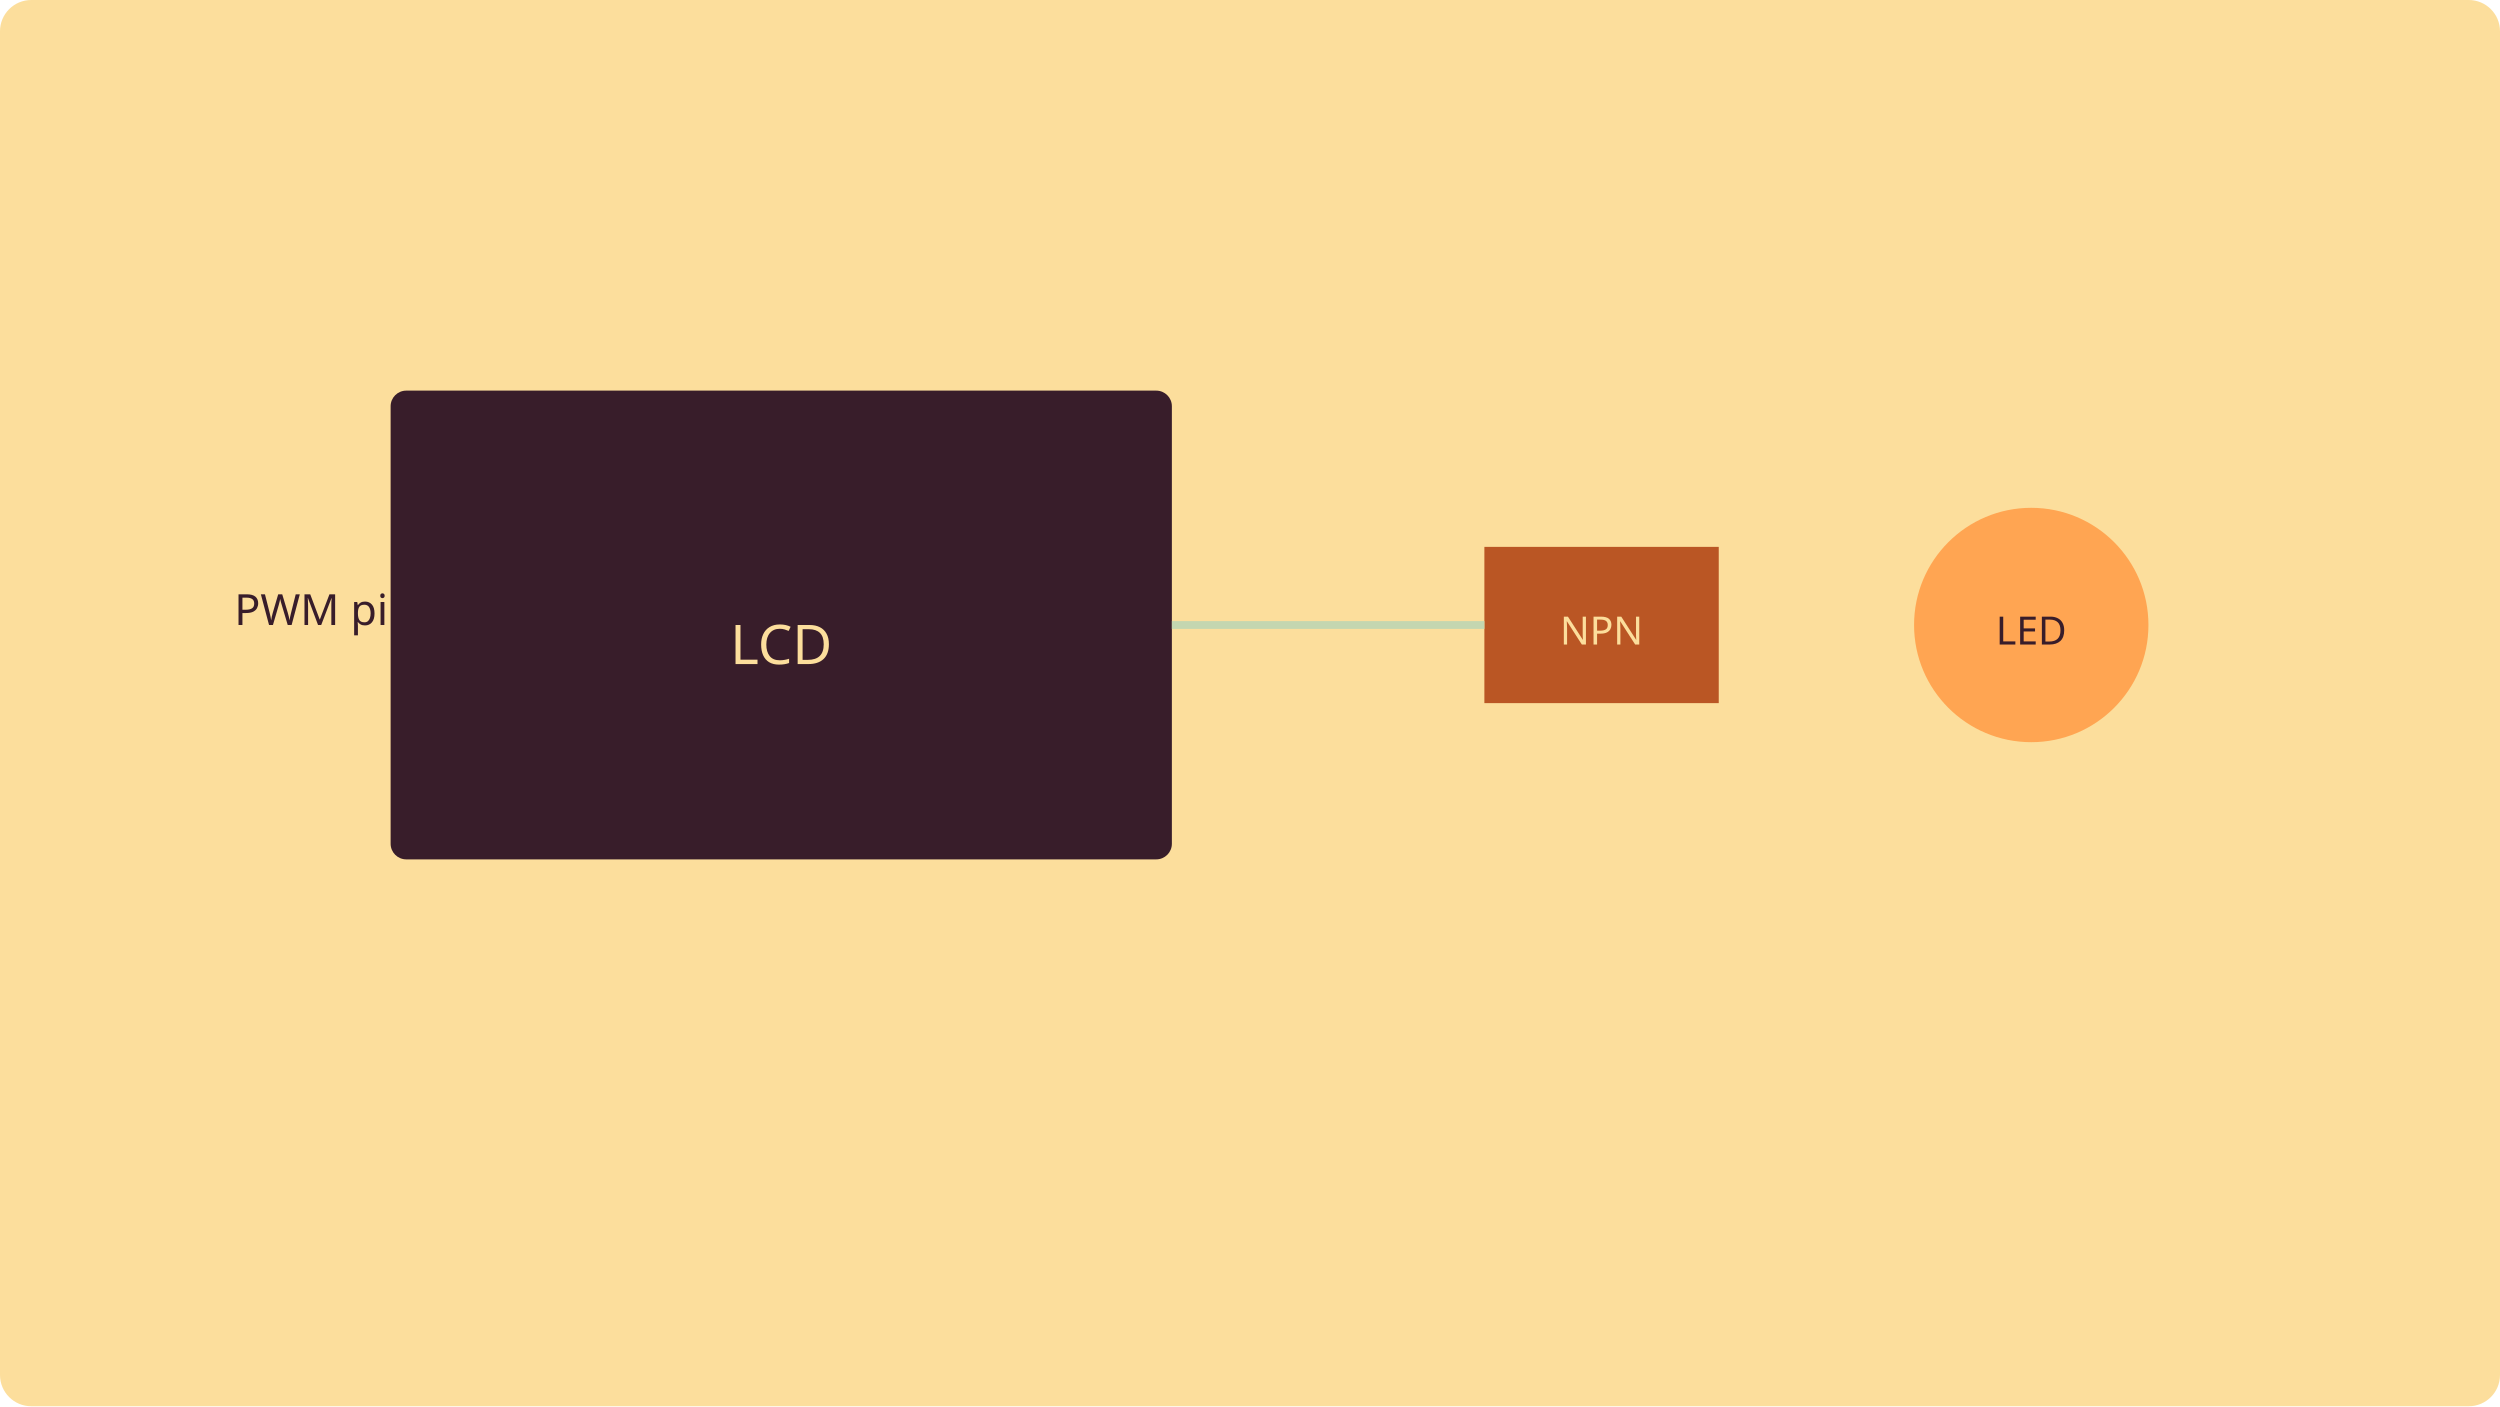
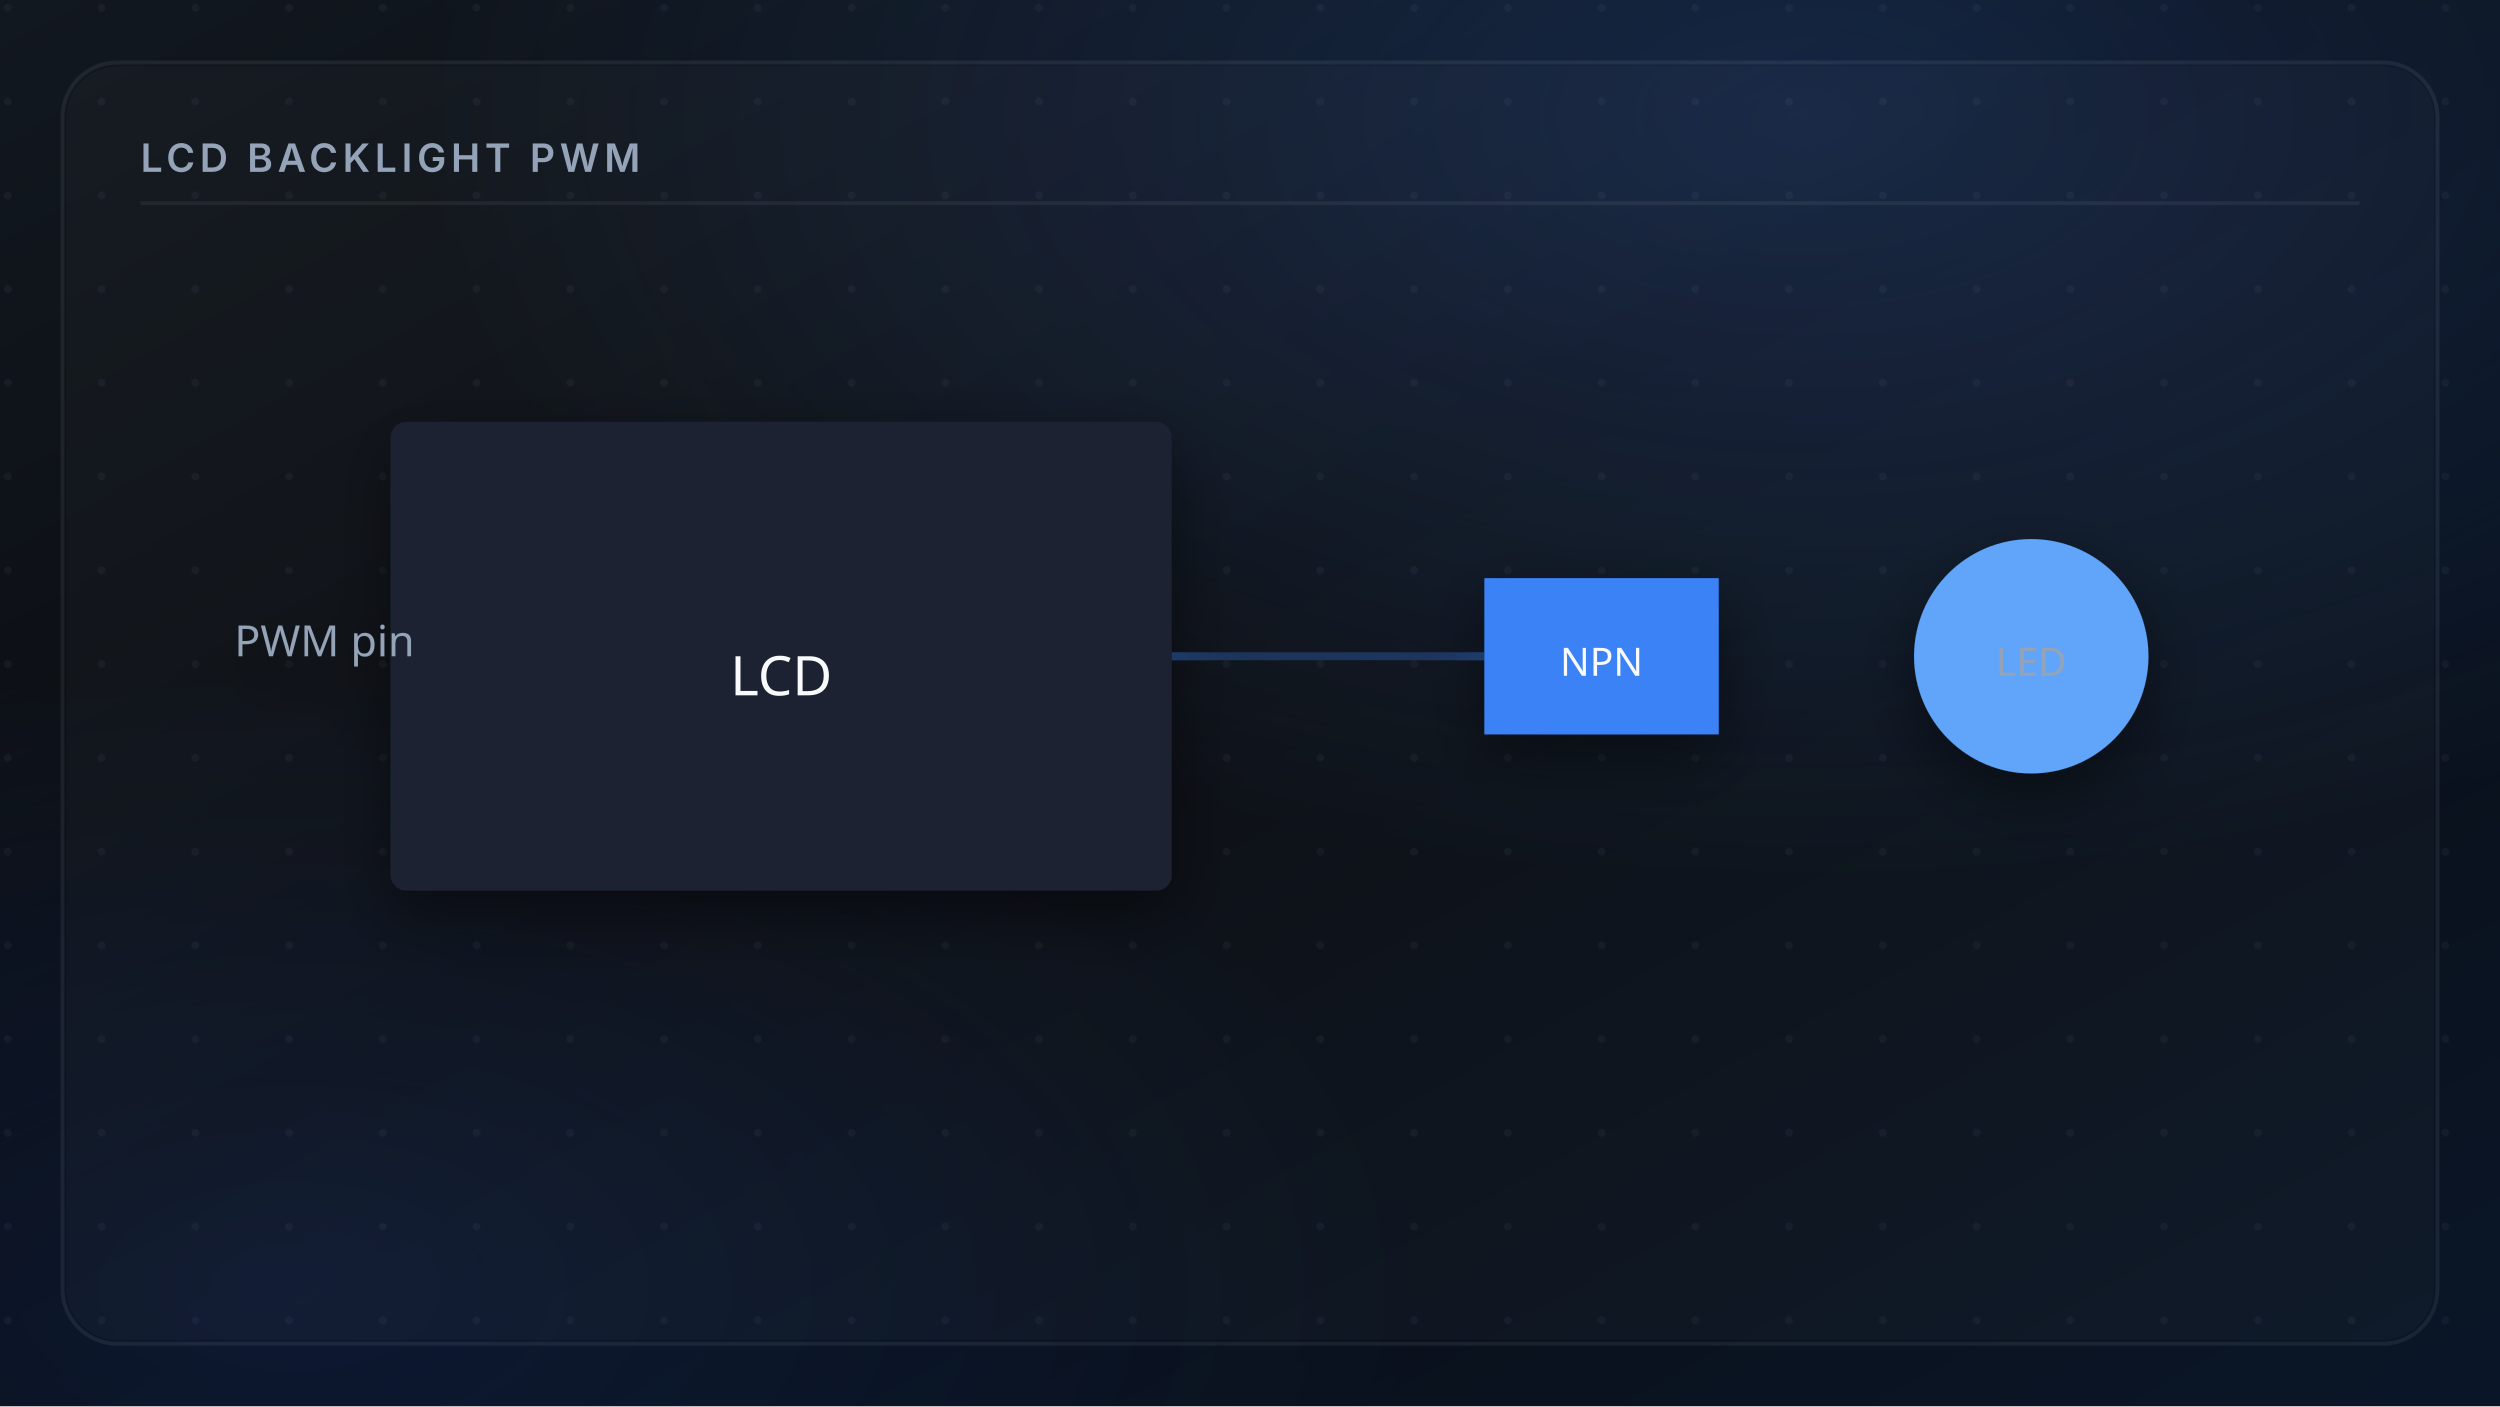
<svg xmlns="http://www.w3.org/2000/svg" viewBox="0 0 640 360" role="img" aria-labelledby="title-backlight-pwm-options desc-backlight-pwm-options">
-   <rect width="640" height="360" fill="#fcde9c" rx="8" />
-   <rect x="100" y="100" width="200" height="120" rx="4" fill="#381d2a" />
-   <text x="200" y="170" text-anchor="middle" fill="#fcde9c" font-size="14" font-family="system-ui">LCD</text>
-   <rect x="380" y="140" width="60" height="40" fill="#ba5624" />
-   <text x="410" y="165" text-anchor="middle" fill="#fcde9c" font-size="10" font-family="system-ui">NPN</text>
-   <circle cx="520" cy="160" r="30" fill="#ffa552" />
-   <text x="520" y="165" text-anchor="middle" fill="#381d2a" font-size="10" font-family="system-ui">LED</text>
-   <line x1="300" y1="160" x2="380" y2="160" stroke="#c4d6b0" stroke-width="2" />
-   <text x="60" y="160" fill="#381d2a" font-size="11" font-family="system-ui">PWM pin</text>
+   <defs>
+     <linearGradient id="bg-backlightxpwmxoptions" x1="0%" y1="0%" x2="100%" y2="100%">
+       <stop offset="0%" stop-color="#121820" />
+       <stop offset="45%" stop-color="#090b0f" />
+       <stop offset="100%" stop-color="#0a1628" />
+     </linearGradient>
+     <radialGradient id="glow-backlightxpwmxoptions" cx="72%" cy="8%" r="55%">
+       <stop offset="0%" stop-color="rgba(59,130,246,0.22)" />
+       <stop offset="100%" stop-color="rgba(59,130,246,0)" />
+     </radialGradient>
+     <radialGradient id="glow2-backlightxpwmxoptions" cx="12%" cy="92%" r="45%">
+       <stop offset="0%" stop-color="rgba(37,99,235,0.14)" />
+       <stop offset="100%" stop-color="rgba(37,99,235,0)" />
+     </radialGradient>
+     <pattern id="dots-backlightxpwmxoptions" width="24" height="24" patternUnits="userSpaceOnUse">
+       <circle cx="2" cy="2" r="1" fill="rgba(148,163,184,0.12)" />
+     </pattern>
+     <filter id="soft-backlightxpwmxoptions" x="-25%" y="-25%" width="150%" height="150%">
+       <feDropShadow dx="0" dy="6" stdDeviation="8" flood-color="#000000" flood-opacity="0.45" />
+     </filter>
+   </defs>
+   <rect width="640" height="360" fill="url(#bg-backlightxpwmxoptions)" />
+   <rect width="640" height="360" fill="url(#glow-backlightxpwmxoptions)" />
+   <rect width="640" height="360" fill="url(#glow2-backlightxpwmxoptions)" />
+   <rect width="640" height="360" fill="url(#dots-backlightxpwmxoptions)" opacity="0.55" />
+   <rect x="16" y="16" width="608" height="328" rx="14" fill="none" stroke="rgba(255,255,255,0.07)" />
+   <rect x="17" y="17" width="606" height="326" rx="13" fill="rgba(255,255,255,0.02)" />
+   <text x="36" y="44" fill="#94a3b8" font-family="Inter,system-ui,sans-serif" font-size="10" font-weight="600" letter-spacing="0.12em">LCD BACKLIGHT PWM</text>
+   <line x1="36" y1="52" x2="604" y2="52" stroke="rgba(255,255,255,0.06)" />
+   <g filter="url(#soft-backlightxpwmxoptions)" transform="translate(0, 8)">
+     <rect x="100" y="100" width="200" height="120" rx="4" fill="#1a2230" />
+     <text x="200" y="170" text-anchor="middle" fill="#f8fafc" font-size="14" font-family="system-ui">LCD</text>
+     <rect x="380" y="140" width="60" height="40" fill="#3b82f6" />
+     <text x="410" y="165" text-anchor="middle" fill="#f8fafc" font-size="10" font-family="system-ui">NPN</text>
+     <circle cx="520" cy="160" r="30" fill="#60a5fa" />
+     <text x="520" y="165" text-anchor="middle" fill="#94a3b8" font-size="10" font-family="system-ui">LED</text>
+     <line x1="300" y1="160" x2="380" y2="160" stroke="rgba(59,130,246,0.28)" stroke-width="2" />
+     <text x="60" y="160" fill="#94a3b8" font-size="11" font-family="system-ui">PWM pin</text>
+   </g>
</svg>
